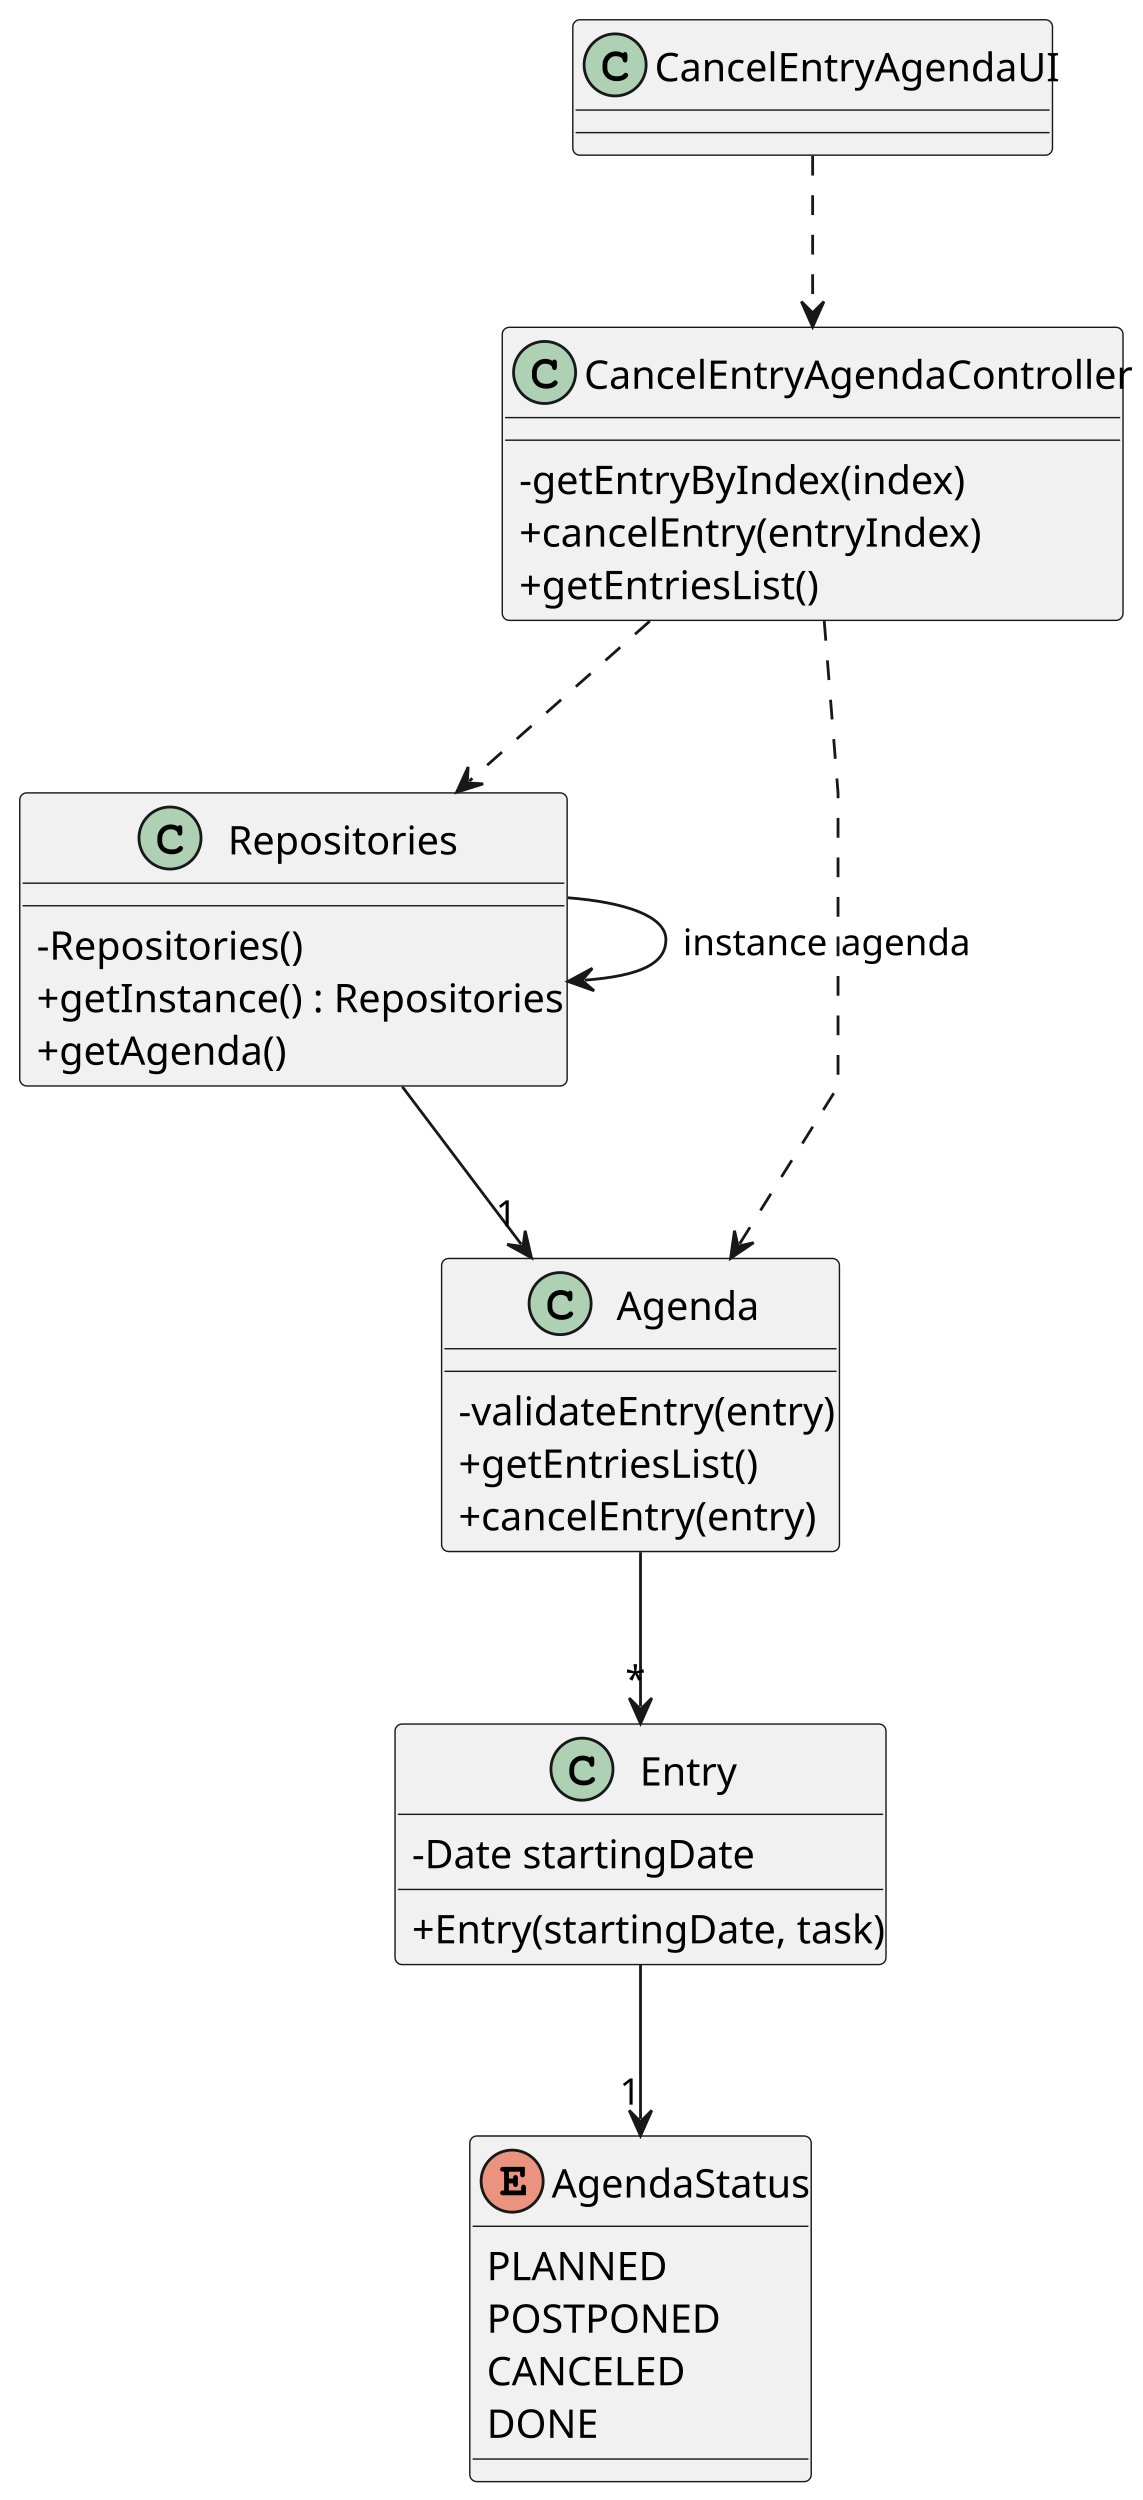
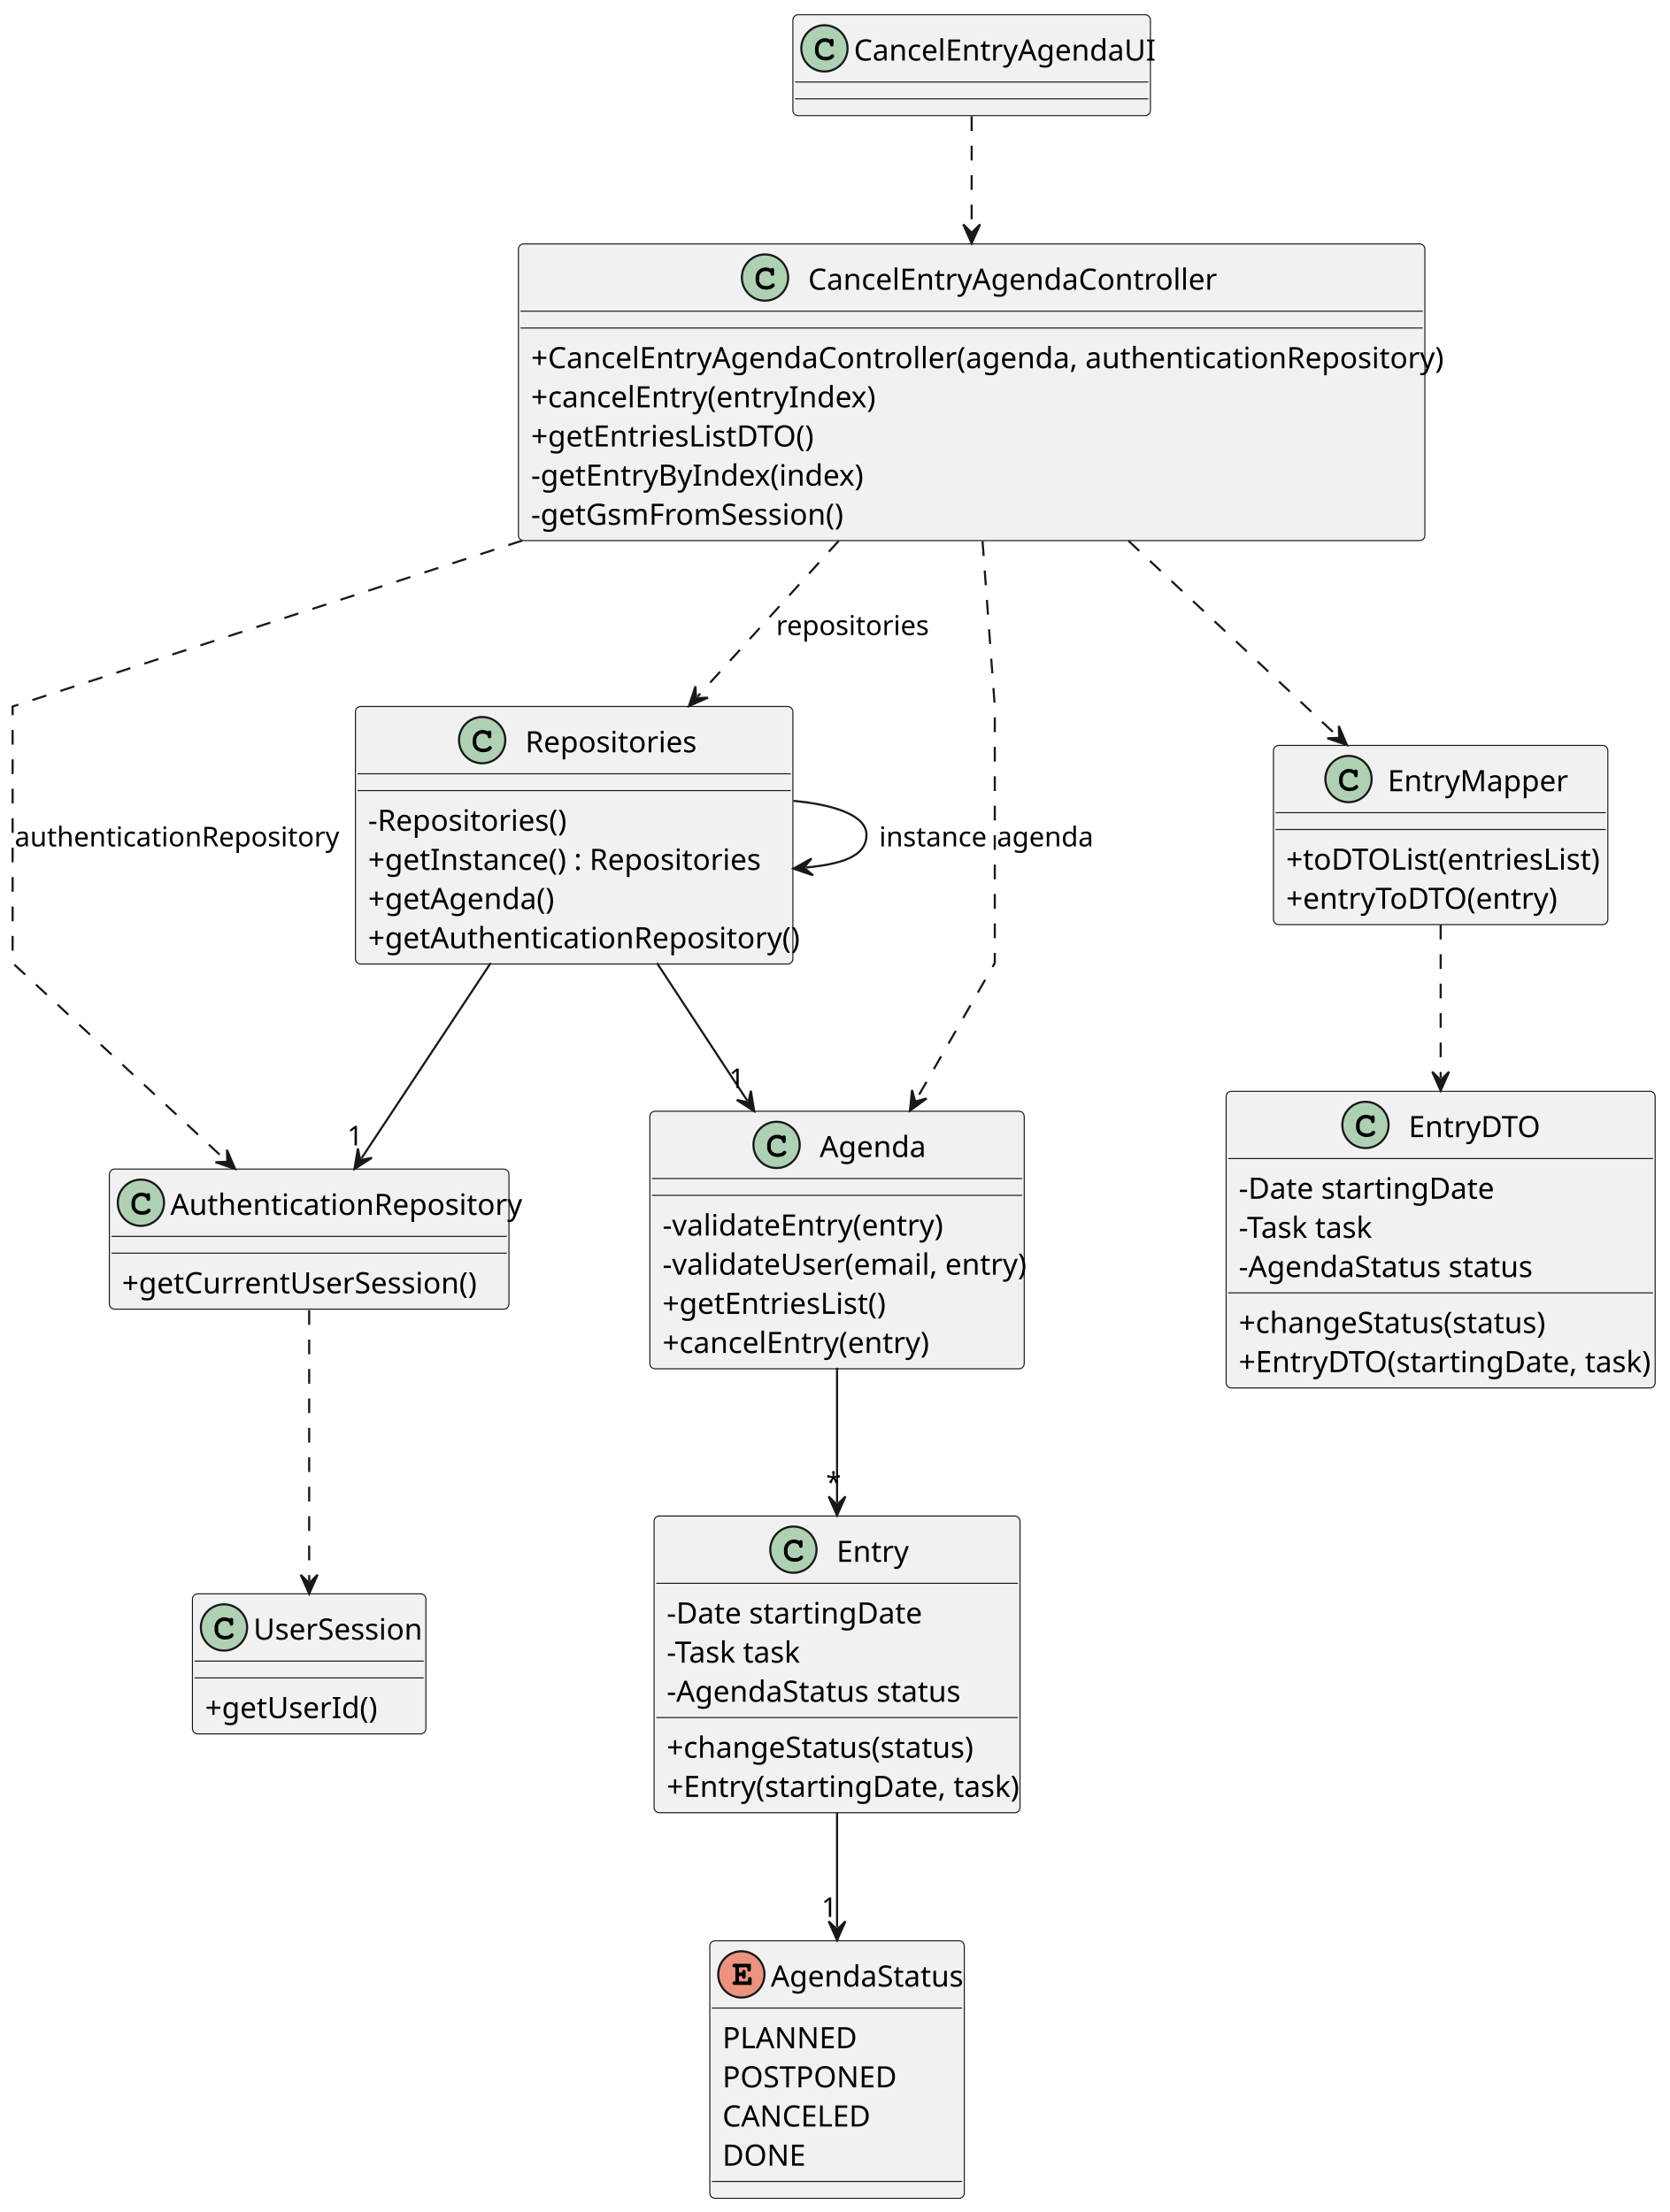
- <svg xmlns="http://www.w3.org/2000/svg" contentStyleType="text/css" height="886px" preserveAspectRatio="none" style="width:405px;height:886px;background:#FFFFFF;" version="1.1" viewBox="0 0 405 886" width="405px" zoomAndPan="magnify">
+ <svg xmlns="http://www.w3.org/2000/svg" contentStyleType="text/css" height="1052px" preserveAspectRatio="none" style="width:794px;height:1052px;background:#FFFFFF;" version="1.1" viewBox="0 0 794 1052" width="794px" zoomAndPan="magnify">
  <defs />
  <g>
    <g id="elem_CancelEntryAgendaUI">
-       <rect codeLine="8" fill="#F1F1F1" height="48" id="CancelEntryAgendaUI" rx="2.5" ry="2.5" style="stroke:#181818;stroke-width:0.5;" width="170" x="203" y="7" />
-       <ellipse cx="218" cy="23" fill="#ADD1B2" rx="11" ry="11" style="stroke:#181818;stroke-width:1.0;" />
-       <path d="M220.766,18.875 Q220.922,18.656 221.109,18.547 Q221.297,18.438 221.516,18.438 Q221.891,18.438 222.125,18.703 Q222.359,18.953 222.359,19.562 L222.359,21.016 Q222.359,21.625 222.125,21.891 Q221.891,22.156 221.516,22.156 Q221.172,22.156 220.969,21.953 Q220.766,21.766 220.656,21.25 Q220.609,20.891 220.422,20.703 Q220.094,20.328 219.484,20.109 Q218.875,19.891 218.25,19.891 Q217.484,19.891 216.844,20.219 Q216.219,20.547 215.719,21.297 Q215.234,22.047 215.234,23.078 L215.234,24.172 Q215.234,25.406 216.125,26.234 Q217.016,27.047 218.609,27.047 Q219.547,27.047 220.203,26.797 Q220.594,26.641 221.016,26.203 Q221.281,25.938 221.422,25.859 Q221.578,25.781 221.781,25.781 Q222.109,25.781 222.359,26.047 Q222.625,26.297 222.625,26.641 Q222.625,26.984 222.281,27.391 Q221.781,27.969 220.984,28.297 Q219.906,28.75 218.609,28.75 Q217.094,28.75 215.891,28.125 Q214.906,27.625 214.219,26.562 Q213.531,25.484 213.531,24.203 L213.531,23.047 Q213.531,21.719 214.141,20.578 Q214.766,19.422 215.859,18.812 Q216.953,18.188 218.188,18.188 Q218.922,18.188 219.562,18.359 Q220.219,18.516 220.766,18.875 Z " fill="#000000" />
-       <text fill="#000000" font-family="sans-serif" font-size="14" lengthAdjust="spacing" textLength="138" x="232" y="28.797">CancelEntryAgendaUI</text>
-       <line style="stroke:#181818;stroke-width:0.5;" x1="204" x2="372" y1="39" y2="39" />
-       <line style="stroke:#181818;stroke-width:0.5;" x1="204" x2="372" y1="47" y2="47" />
+       <rect codeLine="8" fill="#F1F1F1" height="48" id="CancelEntryAgendaUI" rx="2.5" ry="2.5" style="stroke:#181818;stroke-width:0.5;" width="170" x="377" y="7" />
+       <ellipse cx="392" cy="23" fill="#ADD1B2" rx="11" ry="11" style="stroke:#181818;stroke-width:1.0;" />
+       <path d="M394.766,18.875 Q394.922,18.656 395.109,18.547 Q395.297,18.438 395.516,18.438 Q395.891,18.438 396.125,18.703 Q396.359,18.953 396.359,19.562 L396.359,21.016 Q396.359,21.625 396.125,21.891 Q395.891,22.156 395.516,22.156 Q395.172,22.156 394.969,21.953 Q394.766,21.766 394.656,21.25 Q394.609,20.891 394.422,20.703 Q394.094,20.328 393.484,20.109 Q392.875,19.891 392.25,19.891 Q391.484,19.891 390.844,20.219 Q390.219,20.547 389.719,21.297 Q389.234,22.047 389.234,23.078 L389.234,24.172 Q389.234,25.406 390.125,26.234 Q391.016,27.047 392.609,27.047 Q393.547,27.047 394.203,26.797 Q394.594,26.641 395.016,26.203 Q395.281,25.938 395.422,25.859 Q395.578,25.781 395.781,25.781 Q396.109,25.781 396.359,26.047 Q396.625,26.297 396.625,26.641 Q396.625,26.984 396.281,27.391 Q395.781,27.969 394.984,28.297 Q393.906,28.75 392.609,28.75 Q391.094,28.75 389.891,28.125 Q388.906,27.625 388.219,26.562 Q387.531,25.484 387.531,24.203 L387.531,23.047 Q387.531,21.719 388.141,20.578 Q388.766,19.422 389.859,18.812 Q390.953,18.188 392.188,18.188 Q392.922,18.188 393.562,18.359 Q394.219,18.516 394.766,18.875 Z " fill="#000000" />
+       <text fill="#000000" font-family="sans-serif" font-size="14" lengthAdjust="spacing" textLength="138" x="406" y="28.797">CancelEntryAgendaUI</text>
+       <line style="stroke:#181818;stroke-width:0.5;" x1="378" x2="546" y1="39" y2="39" />
+       <line style="stroke:#181818;stroke-width:0.5;" x1="378" x2="546" y1="47" y2="47" />
    </g>
    <g id="elem_CancelEntryAgendaController">
-       <rect codeLine="10" fill="#F1F1F1" height="103.863" id="CancelEntryAgendaController" rx="2.5" ry="2.5" style="stroke:#181818;stroke-width:0.5;" width="220" x="178" y="116" />
-       <ellipse cx="193" cy="132" fill="#ADD1B2" rx="11" ry="11" style="stroke:#181818;stroke-width:1.0;" />
-       <path d="M195.766,127.875 Q195.922,127.656 196.109,127.547 Q196.297,127.438 196.516,127.438 Q196.891,127.438 197.125,127.703 Q197.359,127.953 197.359,128.562 L197.359,130.016 Q197.359,130.625 197.125,130.891 Q196.891,131.156 196.516,131.156 Q196.172,131.156 195.969,130.953 Q195.766,130.766 195.656,130.25 Q195.609,129.891 195.422,129.703 Q195.094,129.328 194.484,129.109 Q193.875,128.891 193.25,128.891 Q192.484,128.891 191.844,129.219 Q191.219,129.547 190.719,130.297 Q190.234,131.047 190.234,132.078 L190.234,133.172 Q190.234,134.406 191.125,135.234 Q192.016,136.047 193.609,136.047 Q194.547,136.047 195.203,135.797 Q195.594,135.641 196.016,135.203 Q196.281,134.938 196.422,134.859 Q196.578,134.781 196.781,134.781 Q197.109,134.781 197.359,135.047 Q197.625,135.297 197.625,135.641 Q197.625,135.984 197.281,136.391 Q196.781,136.969 195.984,137.297 Q194.906,137.75 193.609,137.75 Q192.094,137.75 190.891,137.125 Q189.906,136.625 189.219,135.562 Q188.531,134.484 188.531,133.203 L188.531,132.047 Q188.531,130.719 189.141,129.578 Q189.766,128.422 190.859,127.812 Q191.953,127.188 193.188,127.188 Q193.922,127.188 194.562,127.359 Q195.219,127.516 195.766,127.875 Z " fill="#000000" />
-       <text fill="#000000" font-family="sans-serif" font-size="14" lengthAdjust="spacing" textLength="188" x="207" y="137.797">CancelEntryAgendaController</text>
-       <line style="stroke:#181818;stroke-width:0.5;" x1="179" x2="397" y1="148" y2="148" />
-       <line style="stroke:#181818;stroke-width:0.5;" x1="179" x2="397" y1="156" y2="156" />
-       <text fill="#000000" font-family="sans-serif" font-size="14" lengthAdjust="spacing" textLength="150" x="184" y="175.107">-getEntryByIndex(index)</text>
-       <text fill="#000000" font-family="sans-serif" font-size="14" lengthAdjust="spacing" textLength="157" x="184" y="193.728">+cancelEntry(entryIndex)</text>
-       <text fill="#000000" font-family="sans-serif" font-size="14" lengthAdjust="spacing" textLength="104" x="184" y="212.35">+getEntriesList()</text>
+       <rect codeLine="10" fill="#F1F1F1" height="141.106" id="CancelEntryAgendaController" rx="2.5" ry="2.5" style="stroke:#181818;stroke-width:0.5;" width="431" x="246.5" y="116" />
+       <ellipse cx="363.75" cy="132" fill="#ADD1B2" rx="11" ry="11" style="stroke:#181818;stroke-width:1.0;" />
+       <path d="M366.516,127.875 Q366.672,127.656 366.859,127.547 Q367.047,127.438 367.266,127.438 Q367.641,127.438 367.875,127.703 Q368.109,127.953 368.109,128.562 L368.109,130.016 Q368.109,130.625 367.875,130.891 Q367.641,131.156 367.266,131.156 Q366.922,131.156 366.719,130.953 Q366.516,130.766 366.406,130.25 Q366.359,129.891 366.172,129.703 Q365.844,129.328 365.234,129.109 Q364.625,128.891 364,128.891 Q363.234,128.891 362.594,129.219 Q361.969,129.547 361.469,130.297 Q360.984,131.047 360.984,132.078 L360.984,133.172 Q360.984,134.406 361.875,135.234 Q362.766,136.047 364.359,136.047 Q365.297,136.047 365.953,135.797 Q366.344,135.641 366.766,135.203 Q367.031,134.938 367.172,134.859 Q367.328,134.781 367.531,134.781 Q367.859,134.781 368.109,135.047 Q368.375,135.297 368.375,135.641 Q368.375,135.984 368.031,136.391 Q367.531,136.969 366.734,137.297 Q365.656,137.75 364.359,137.75 Q362.844,137.75 361.641,137.125 Q360.656,136.625 359.969,135.562 Q359.281,134.484 359.281,133.203 L359.281,132.047 Q359.281,130.719 359.891,129.578 Q360.516,128.422 361.609,127.812 Q362.703,127.188 363.938,127.188 Q364.672,127.188 365.312,127.359 Q365.969,127.516 366.516,127.875 Z " fill="#000000" />
+       <text fill="#000000" font-family="sans-serif" font-size="14" lengthAdjust="spacing" textLength="188" x="384.25" y="137.797">CancelEntryAgendaController</text>
+       <line style="stroke:#181818;stroke-width:0.5;" x1="247.5" x2="676.5" y1="148" y2="148" />
+       <line style="stroke:#181818;stroke-width:0.5;" x1="247.5" x2="676.5" y1="156" y2="156" />
+       <text fill="#000000" font-family="sans-serif" font-size="14" lengthAdjust="spacing" textLength="419" x="252.5" y="175.107">+CancelEntryAgendaController(agenda, authenticationRepository)</text>
+       <text fill="#000000" font-family="sans-serif" font-size="14" lengthAdjust="spacing" textLength="157" x="252.5" y="193.728">+cancelEntry(entryIndex)</text>
+       <text fill="#000000" font-family="sans-serif" font-size="14" lengthAdjust="spacing" textLength="134" x="252.5" y="212.35">+getEntriesListDTO()</text>
+       <text fill="#000000" font-family="sans-serif" font-size="14" lengthAdjust="spacing" textLength="150" x="252.5" y="230.971">-getEntryByIndex(index)</text>
+       <text fill="#000000" font-family="sans-serif" font-size="14" lengthAdjust="spacing" textLength="147" x="252.5" y="249.592">-getGsmFromSession()</text>
    </g>
    <g id="elem_Repositories">
-       <rect codeLine="17" fill="#F1F1F1" height="103.863" id="Repositories" rx="2.5" ry="2.5" style="stroke:#181818;stroke-width:0.5;" width="194" x="7" y="281" />
-       <ellipse cx="60.25" cy="297" fill="#ADD1B2" rx="11" ry="11" style="stroke:#181818;stroke-width:1.0;" />
-       <path d="M63.016,292.875 Q63.172,292.656 63.359,292.547 Q63.547,292.438 63.766,292.438 Q64.141,292.438 64.375,292.703 Q64.609,292.953 64.609,293.562 L64.609,295.016 Q64.609,295.625 64.375,295.891 Q64.141,296.156 63.766,296.156 Q63.422,296.156 63.219,295.953 Q63.016,295.766 62.906,295.25 Q62.859,294.891 62.672,294.703 Q62.344,294.328 61.734,294.109 Q61.125,293.891 60.5,293.891 Q59.734,293.891 59.094,294.219 Q58.469,294.547 57.969,295.297 Q57.484,296.047 57.484,297.078 L57.484,298.172 Q57.484,299.406 58.375,300.234 Q59.266,301.047 60.859,301.047 Q61.797,301.047 62.453,300.797 Q62.844,300.641 63.266,300.203 Q63.531,299.938 63.672,299.859 Q63.828,299.781 64.031,299.781 Q64.359,299.781 64.609,300.047 Q64.875,300.297 64.875,300.641 Q64.875,300.984 64.531,301.391 Q64.031,301.969 63.234,302.297 Q62.156,302.75 60.859,302.75 Q59.344,302.75 58.141,302.125 Q57.156,301.625 56.469,300.562 Q55.781,299.484 55.781,298.203 L55.781,297.047 Q55.781,295.719 56.391,294.578 Q57.016,293.422 58.109,292.812 Q59.203,292.188 60.438,292.188 Q61.172,292.188 61.812,292.359 Q62.469,292.516 63.016,292.875 Z " fill="#000000" />
-       <text fill="#000000" font-family="sans-serif" font-size="14" lengthAdjust="spacing" textLength="79" x="80.75" y="302.797">Repositories</text>
-       <line style="stroke:#181818;stroke-width:0.5;" x1="8" x2="200" y1="313" y2="313" />
-       <line style="stroke:#181818;stroke-width:0.5;" x1="8" x2="200" y1="321" y2="321" />
-       <text fill="#000000" font-family="sans-serif" font-size="14" lengthAdjust="spacing" textLength="94" x="13" y="340.107">-Repositories()</text>
-       <text fill="#000000" font-family="sans-serif" font-size="14" lengthAdjust="spacing" textLength="182" x="13" y="358.728">+getInstance() : Repositories</text>
-       <text fill="#000000" font-family="sans-serif" font-size="14" lengthAdjust="spacing" textLength="87" x="13" y="377.35">+getAgenda()</text>
+       <rect codeLine="19" fill="#F1F1F1" height="122.484" id="Repositories" rx="2.5" ry="2.5" style="stroke:#181818;stroke-width:0.5;" width="208" x="169" y="336" />
+       <ellipse cx="229.25" cy="352" fill="#ADD1B2" rx="11" ry="11" style="stroke:#181818;stroke-width:1.0;" />
+       <path d="M232.016,347.875 Q232.172,347.656 232.359,347.547 Q232.547,347.438 232.766,347.438 Q233.141,347.438 233.375,347.703 Q233.609,347.953 233.609,348.562 L233.609,350.016 Q233.609,350.625 233.375,350.891 Q233.141,351.156 232.766,351.156 Q232.422,351.156 232.219,350.953 Q232.016,350.766 231.906,350.25 Q231.859,349.891 231.672,349.703 Q231.344,349.328 230.734,349.109 Q230.125,348.891 229.5,348.891 Q228.734,348.891 228.094,349.219 Q227.469,349.547 226.969,350.297 Q226.484,351.047 226.484,352.078 L226.484,353.172 Q226.484,354.406 227.375,355.234 Q228.266,356.047 229.859,356.047 Q230.797,356.047 231.453,355.797 Q231.844,355.641 232.266,355.203 Q232.531,354.938 232.672,354.859 Q232.828,354.781 233.031,354.781 Q233.359,354.781 233.609,355.047 Q233.875,355.297 233.875,355.641 Q233.875,355.984 233.531,356.391 Q233.031,356.969 232.234,357.297 Q231.156,357.75 229.859,357.75 Q228.344,357.75 227.141,357.125 Q226.156,356.625 225.469,355.562 Q224.781,354.484 224.781,353.203 L224.781,352.047 Q224.781,350.719 225.391,349.578 Q226.016,348.422 227.109,347.812 Q228.203,347.188 229.438,347.188 Q230.172,347.188 230.812,347.359 Q231.469,347.516 232.016,347.875 Z " fill="#000000" />
+       <text fill="#000000" font-family="sans-serif" font-size="14" lengthAdjust="spacing" textLength="79" x="249.75" y="357.797">Repositories</text>
+       <line style="stroke:#181818;stroke-width:0.5;" x1="170" x2="376" y1="368" y2="368" />
+       <line style="stroke:#181818;stroke-width:0.5;" x1="170" x2="376" y1="376" y2="376" />
+       <text fill="#000000" font-family="sans-serif" font-size="14" lengthAdjust="spacing" textLength="94" x="175" y="395.107">-Repositories()</text>
+       <text fill="#000000" font-family="sans-serif" font-size="14" lengthAdjust="spacing" textLength="182" x="175" y="413.728">+getInstance() : Repositories</text>
+       <text fill="#000000" font-family="sans-serif" font-size="14" lengthAdjust="spacing" textLength="87" x="175" y="432.35">+getAgenda()</text>
+       <text fill="#000000" font-family="sans-serif" font-size="14" lengthAdjust="spacing" textLength="196" x="175" y="450.971">+getAuthenticationRepository()</text>
+     </g>
+     <g id="elem_AuthenticationRepository">
+       <rect codeLine="26" fill="#F1F1F1" height="66.621" id="AuthenticationRepository" rx="2.5" ry="2.5" style="stroke:#181818;stroke-width:0.5;" width="190" x="52" y="556" />
+       <ellipse cx="67" cy="572" fill="#ADD1B2" rx="11" ry="11" style="stroke:#181818;stroke-width:1.0;" />
+       <path d="M69.766,567.875 Q69.922,567.656 70.109,567.547 Q70.297,567.438 70.516,567.438 Q70.891,567.438 71.125,567.703 Q71.359,567.953 71.359,568.562 L71.359,570.016 Q71.359,570.625 71.125,570.891 Q70.891,571.156 70.516,571.156 Q70.172,571.156 69.969,570.953 Q69.766,570.766 69.656,570.25 Q69.609,569.891 69.422,569.703 Q69.094,569.328 68.484,569.109 Q67.875,568.891 67.25,568.891 Q66.484,568.891 65.844,569.219 Q65.219,569.547 64.719,570.297 Q64.234,571.047 64.234,572.078 L64.234,573.172 Q64.234,574.406 65.125,575.234 Q66.016,576.047 67.609,576.047 Q68.547,576.047 69.203,575.797 Q69.594,575.641 70.016,575.203 Q70.281,574.938 70.422,574.859 Q70.578,574.781 70.781,574.781 Q71.109,574.781 71.359,575.047 Q71.625,575.297 71.625,575.641 Q71.625,575.984 71.281,576.391 Q70.781,576.969 69.984,577.297 Q68.906,577.75 67.609,577.75 Q66.094,577.75 64.891,577.125 Q63.906,576.625 63.219,575.562 Q62.531,574.484 62.531,573.203 L62.531,572.047 Q62.531,570.719 63.141,569.578 Q63.766,568.422 64.859,567.812 Q65.953,567.188 67.188,567.188 Q67.922,567.188 68.562,567.359 Q69.219,567.516 69.766,567.875 Z " fill="#000000" />
+       <text fill="#000000" font-family="sans-serif" font-size="14" lengthAdjust="spacing" textLength="158" x="81" y="577.797">AuthenticationRepository</text>
+       <line style="stroke:#181818;stroke-width:0.5;" x1="53" x2="241" y1="588" y2="588" />
+       <line style="stroke:#181818;stroke-width:0.5;" x1="53" x2="241" y1="596" y2="596" />
+       <text fill="#000000" font-family="sans-serif" font-size="14" lengthAdjust="spacing" textLength="165" x="58" y="615.107">+getCurrentUserSession()</text>
+     </g>
+     <g id="elem_UserSession">
+       <rect codeLine="30" fill="#F1F1F1" height="66.621" id="UserSession" rx="2.5" ry="2.5" style="stroke:#181818;stroke-width:0.5;" width="111" x="91.5" y="758" />
+       <ellipse cx="106.5" cy="774" fill="#ADD1B2" rx="11" ry="11" style="stroke:#181818;stroke-width:1.0;" />
+       <path d="M109.266,769.875 Q109.422,769.656 109.609,769.547 Q109.797,769.438 110.016,769.438 Q110.391,769.438 110.625,769.703 Q110.859,769.953 110.859,770.562 L110.859,772.016 Q110.859,772.625 110.625,772.891 Q110.391,773.156 110.016,773.156 Q109.672,773.156 109.469,772.953 Q109.266,772.766 109.156,772.25 Q109.109,771.891 108.922,771.703 Q108.594,771.328 107.984,771.109 Q107.375,770.891 106.75,770.891 Q105.984,770.891 105.344,771.219 Q104.719,771.547 104.219,772.297 Q103.734,773.047 103.734,774.078 L103.734,775.172 Q103.734,776.406 104.625,777.234 Q105.516,778.047 107.109,778.047 Q108.047,778.047 108.703,777.797 Q109.094,777.641 109.516,777.203 Q109.781,776.938 109.922,776.859 Q110.078,776.781 110.281,776.781 Q110.609,776.781 110.859,777.047 Q111.125,777.297 111.125,777.641 Q111.125,777.984 110.781,778.391 Q110.281,778.969 109.484,779.297 Q108.406,779.75 107.109,779.75 Q105.594,779.75 104.391,779.125 Q103.406,778.625 102.719,777.562 Q102.031,776.484 102.031,775.203 L102.031,774.047 Q102.031,772.719 102.641,771.578 Q103.266,770.422 104.359,769.812 Q105.453,769.188 106.688,769.188 Q107.422,769.188 108.062,769.359 Q108.719,769.516 109.266,769.875 Z " fill="#000000" />
+       <text fill="#000000" font-family="sans-serif" font-size="14" lengthAdjust="spacing" textLength="79" x="120.5" y="779.797">UserSession</text>
+       <line style="stroke:#181818;stroke-width:0.5;" x1="92.5" x2="201.5" y1="790" y2="790" />
+       <line style="stroke:#181818;stroke-width:0.5;" x1="92.5" x2="201.5" y1="798" y2="798" />
+       <text fill="#000000" font-family="sans-serif" font-size="14" lengthAdjust="spacing" textLength="78" x="97.5" y="817.107">+getUserId()</text>
+     </g>
+     <g id="elem_EntryMapper">
+       <rect codeLine="34" fill="#F1F1F1" height="85.242" id="EntryMapper" rx="2.5" ry="2.5" style="stroke:#181818;stroke-width:0.5;" width="159" x="605.5" y="354.5" />
+       <ellipse cx="641.2" cy="370.5" fill="#ADD1B2" rx="11" ry="11" style="stroke:#181818;stroke-width:1.0;" />
+       <path d="M643.966,366.375 Q644.122,366.156 644.309,366.047 Q644.497,365.938 644.716,365.938 Q645.091,365.938 645.325,366.203 Q645.559,366.453 645.559,367.062 L645.559,368.516 Q645.559,369.125 645.325,369.391 Q645.091,369.656 644.716,369.656 Q644.372,369.656 644.169,369.453 Q643.966,369.266 643.856,368.75 Q643.809,368.391 643.622,368.203 Q643.294,367.828 642.684,367.609 Q642.075,367.391 641.45,367.391 Q640.684,367.391 640.044,367.719 Q639.419,368.047 638.919,368.797 Q638.434,369.547 638.434,370.578 L638.434,371.672 Q638.434,372.906 639.325,373.734 Q640.216,374.547 641.809,374.547 Q642.747,374.547 643.403,374.297 Q643.794,374.141 644.216,373.703 Q644.481,373.438 644.622,373.359 Q644.778,373.281 644.981,373.281 Q645.309,373.281 645.559,373.547 Q645.825,373.797 645.825,374.141 Q645.825,374.484 645.481,374.891 Q644.981,375.469 644.184,375.797 Q643.106,376.25 641.809,376.25 Q640.294,376.25 639.091,375.625 Q638.106,375.125 637.419,374.062 Q636.731,372.984 636.731,371.703 L636.731,370.547 Q636.731,369.219 637.341,368.078 Q637.966,366.922 639.059,366.312 Q640.153,365.688 641.388,365.688 Q642.122,365.688 642.763,365.859 Q643.419,366.016 643.966,366.375 Z " fill="#000000" />
+       <text fill="#000000" font-family="sans-serif" font-size="14" lengthAdjust="spacing" textLength="81" x="659.8" y="376.297">EntryMapper</text>
+       <line style="stroke:#181818;stroke-width:0.5;" x1="606.5" x2="763.5" y1="386.5" y2="386.5" />
+       <line style="stroke:#181818;stroke-width:0.5;" x1="606.5" x2="763.5" y1="394.5" y2="394.5" />
+       <text fill="#000000" font-family="sans-serif" font-size="14" lengthAdjust="spacing" textLength="147" x="611.5" y="413.607">+toDTOList(entriesList)</text>
+       <text fill="#000000" font-family="sans-serif" font-size="14" lengthAdjust="spacing" textLength="129" x="611.5" y="432.228">+entryToDTO(entry)</text>
+     </g>
+     <g id="elem_EntryDTO">
+       <rect codeLine="39" fill="#F1F1F1" height="141.106" id="EntryDTO" rx="2.5" ry="2.5" style="stroke:#181818;stroke-width:0.5;" width="204" x="583" y="519" />
+       <ellipse cx="649.25" cy="535" fill="#ADD1B2" rx="11" ry="11" style="stroke:#181818;stroke-width:1.0;" />
+       <path d="M652.016,530.875 Q652.172,530.656 652.359,530.547 Q652.547,530.438 652.766,530.438 Q653.141,530.438 653.375,530.703 Q653.609,530.953 653.609,531.562 L653.609,533.016 Q653.609,533.625 653.375,533.891 Q653.141,534.156 652.766,534.156 Q652.422,534.156 652.219,533.953 Q652.016,533.766 651.906,533.25 Q651.859,532.891 651.672,532.703 Q651.344,532.328 650.734,532.109 Q650.125,531.891 649.5,531.891 Q648.734,531.891 648.094,532.219 Q647.469,532.547 646.969,533.297 Q646.484,534.047 646.484,535.078 L646.484,536.172 Q646.484,537.406 647.375,538.234 Q648.266,539.047 649.859,539.047 Q650.797,539.047 651.453,538.797 Q651.844,538.641 652.266,538.203 Q652.531,537.938 652.672,537.859 Q652.828,537.781 653.031,537.781 Q653.359,537.781 653.609,538.047 Q653.875,538.297 653.875,538.641 Q653.875,538.984 653.531,539.391 Q653.031,539.969 652.234,540.297 Q651.156,540.75 649.859,540.75 Q648.344,540.75 647.141,540.125 Q646.156,539.625 645.469,538.562 Q644.781,537.484 644.781,536.203 L644.781,535.047 Q644.781,533.719 645.391,532.578 Q646.016,531.422 647.109,530.812 Q648.203,530.188 649.438,530.188 Q650.172,530.188 650.812,530.359 Q651.469,530.516 652.016,530.875 Z " fill="#000000" />
+       <text fill="#000000" font-family="sans-serif" font-size="14" lengthAdjust="spacing" textLength="63" x="669.75" y="540.797">EntryDTO</text>
+       <line style="stroke:#181818;stroke-width:0.5;" x1="584" x2="786" y1="551" y2="551" />
+       <text fill="#000000" font-family="sans-serif" font-size="14" lengthAdjust="spacing" textLength="116" x="589" y="570.107">-Date startingDate</text>
+       <text fill="#000000" font-family="sans-serif" font-size="14" lengthAdjust="spacing" textLength="66" x="589" y="588.729">-Task task</text>
+       <text fill="#000000" font-family="sans-serif" font-size="14" lengthAdjust="spacing" textLength="136" x="589" y="607.35">-AgendaStatus status</text>
+       <line style="stroke:#181818;stroke-width:0.5;" x1="584" x2="786" y1="614.863" y2="614.863" />
+       <text fill="#000000" font-family="sans-serif" font-size="14" lengthAdjust="spacing" textLength="143" x="589" y="633.971">+changeStatus(status)</text>
+       <text fill="#000000" font-family="sans-serif" font-size="14" lengthAdjust="spacing" textLength="192" x="589" y="652.592">+EntryDTO(startingDate, task)</text>
    </g>
    <g id="elem_Agenda">
-       <rect codeLine="23" fill="#F1F1F1" height="103.863" id="Agenda" rx="2.5" ry="2.5" style="stroke:#181818;stroke-width:0.5;" width="141" x="156.5" y="446" />
-       <ellipse cx="198.5" cy="462" fill="#ADD1B2" rx="11" ry="11" style="stroke:#181818;stroke-width:1.0;" />
-       <path d="M201.266,457.875 Q201.422,457.656 201.609,457.547 Q201.797,457.438 202.016,457.438 Q202.391,457.438 202.625,457.703 Q202.859,457.953 202.859,458.562 L202.859,460.016 Q202.859,460.625 202.625,460.891 Q202.391,461.156 202.016,461.156 Q201.672,461.156 201.469,460.953 Q201.266,460.766 201.156,460.25 Q201.109,459.891 200.922,459.703 Q200.594,459.328 199.984,459.109 Q199.375,458.891 198.75,458.891 Q197.984,458.891 197.344,459.219 Q196.719,459.547 196.219,460.297 Q195.734,461.047 195.734,462.078 L195.734,463.172 Q195.734,464.406 196.625,465.234 Q197.516,466.047 199.109,466.047 Q200.047,466.047 200.703,465.797 Q201.094,465.641 201.516,465.203 Q201.781,464.938 201.922,464.859 Q202.078,464.781 202.281,464.781 Q202.609,464.781 202.859,465.047 Q203.125,465.297 203.125,465.641 Q203.125,465.984 202.781,466.391 Q202.281,466.969 201.484,467.297 Q200.406,467.75 199.109,467.75 Q197.594,467.75 196.391,467.125 Q195.406,466.625 194.719,465.562 Q194.031,464.484 194.031,463.203 L194.031,462.047 Q194.031,460.719 194.641,459.578 Q195.266,458.422 196.359,457.812 Q197.453,457.188 198.688,457.188 Q199.422,457.188 200.062,457.359 Q200.719,457.516 201.266,457.875 Z " fill="#000000" />
-       <text fill="#000000" font-family="sans-serif" font-size="14" lengthAdjust="spacing" textLength="49" x="218.5" y="467.797">Agenda</text>
-       <line style="stroke:#181818;stroke-width:0.5;" x1="157.5" x2="296.5" y1="478" y2="478" />
-       <line style="stroke:#181818;stroke-width:0.5;" x1="157.5" x2="296.5" y1="486" y2="486" />
-       <text fill="#000000" font-family="sans-serif" font-size="14" lengthAdjust="spacing" textLength="129" x="162.5" y="505.107">-validateEntry(entry)</text>
-       <text fill="#000000" font-family="sans-serif" font-size="14" lengthAdjust="spacing" textLength="104" x="162.5" y="523.729">+getEntriesList()</text>
-       <text fill="#000000" font-family="sans-serif" font-size="14" lengthAdjust="spacing" textLength="124" x="162.5" y="542.35">+cancelEntry(entry)</text>
+       <rect codeLine="47" fill="#F1F1F1" height="122.484" id="Agenda" rx="2.5" ry="2.5" style="stroke:#181818;stroke-width:0.5;" width="178" x="309" y="528.5" />
+       <ellipse cx="369.25" cy="544.5" fill="#ADD1B2" rx="11" ry="11" style="stroke:#181818;stroke-width:1.0;" />
+       <path d="M372.016,540.375 Q372.172,540.156 372.359,540.047 Q372.547,539.938 372.766,539.938 Q373.141,539.938 373.375,540.203 Q373.609,540.453 373.609,541.062 L373.609,542.516 Q373.609,543.125 373.375,543.391 Q373.141,543.656 372.766,543.656 Q372.422,543.656 372.219,543.453 Q372.016,543.266 371.906,542.75 Q371.859,542.391 371.672,542.203 Q371.344,541.828 370.734,541.609 Q370.125,541.391 369.5,541.391 Q368.734,541.391 368.094,541.719 Q367.469,542.047 366.969,542.797 Q366.484,543.547 366.484,544.578 L366.484,545.672 Q366.484,546.906 367.375,547.734 Q368.266,548.547 369.859,548.547 Q370.797,548.547 371.453,548.297 Q371.844,548.141 372.266,547.703 Q372.531,547.438 372.672,547.359 Q372.828,547.281 373.031,547.281 Q373.359,547.281 373.609,547.547 Q373.875,547.797 373.875,548.141 Q373.875,548.484 373.531,548.891 Q373.031,549.469 372.234,549.797 Q371.156,550.25 369.859,550.25 Q368.344,550.25 367.141,549.625 Q366.156,549.125 365.469,548.062 Q364.781,546.984 364.781,545.703 L364.781,544.547 Q364.781,543.219 365.391,542.078 Q366.016,540.922 367.109,540.312 Q368.203,539.688 369.438,539.688 Q370.172,539.688 370.812,539.859 Q371.469,540.016 372.016,540.375 Z " fill="#000000" />
+       <text fill="#000000" font-family="sans-serif" font-size="14" lengthAdjust="spacing" textLength="49" x="389.75" y="550.297">Agenda</text>
+       <line style="stroke:#181818;stroke-width:0.5;" x1="310" x2="486" y1="560.5" y2="560.5" />
+       <line style="stroke:#181818;stroke-width:0.5;" x1="310" x2="486" y1="568.5" y2="568.5" />
+       <text fill="#000000" font-family="sans-serif" font-size="14" lengthAdjust="spacing" textLength="129" x="315" y="587.607">-validateEntry(entry)</text>
+       <text fill="#000000" font-family="sans-serif" font-size="14" lengthAdjust="spacing" textLength="166" x="315" y="606.229">-validateUser(email, entry)</text>
+       <text fill="#000000" font-family="sans-serif" font-size="14" lengthAdjust="spacing" textLength="104" x="315" y="624.85">+getEntriesList()</text>
+       <text fill="#000000" font-family="sans-serif" font-size="14" lengthAdjust="spacing" textLength="124" x="315" y="643.471">+cancelEntry(entry)</text>
    </g>
    <g id="elem_Entry">
-       <rect codeLine="29" fill="#F1F1F1" height="85.242" id="Entry" rx="2.5" ry="2.5" style="stroke:#181818;stroke-width:0.5;" width="174" x="140" y="611" />
-       <ellipse cx="206.25" cy="627" fill="#ADD1B2" rx="11" ry="11" style="stroke:#181818;stroke-width:1.0;" />
-       <path d="M209.016,622.875 Q209.172,622.656 209.359,622.547 Q209.547,622.438 209.766,622.438 Q210.141,622.438 210.375,622.703 Q210.609,622.953 210.609,623.562 L210.609,625.016 Q210.609,625.625 210.375,625.891 Q210.141,626.156 209.766,626.156 Q209.422,626.156 209.219,625.953 Q209.016,625.766 208.906,625.25 Q208.859,624.891 208.672,624.703 Q208.344,624.328 207.734,624.109 Q207.125,623.891 206.5,623.891 Q205.734,623.891 205.094,624.219 Q204.469,624.547 203.969,625.297 Q203.484,626.047 203.484,627.078 L203.484,628.172 Q203.484,629.406 204.375,630.234 Q205.266,631.047 206.859,631.047 Q207.797,631.047 208.453,630.797 Q208.844,630.641 209.266,630.203 Q209.531,629.938 209.672,629.859 Q209.828,629.781 210.031,629.781 Q210.359,629.781 210.609,630.047 Q210.875,630.297 210.875,630.641 Q210.875,630.984 210.531,631.391 Q210.031,631.969 209.234,632.297 Q208.156,632.75 206.859,632.75 Q205.344,632.75 204.141,632.125 Q203.156,631.625 202.469,630.562 Q201.781,629.484 201.781,628.203 L201.781,627.047 Q201.781,625.719 202.391,624.578 Q203.016,623.422 204.109,622.812 Q205.203,622.188 206.438,622.188 Q207.172,622.188 207.812,622.359 Q208.469,622.516 209.016,622.875 Z " fill="#000000" />
-       <text fill="#000000" font-family="sans-serif" font-size="14" lengthAdjust="spacing" textLength="33" x="226.75" y="632.797">Entry</text>
-       <line style="stroke:#181818;stroke-width:0.5;" x1="141" x2="313" y1="643" y2="643" />
-       <text fill="#000000" font-family="sans-serif" font-size="14" lengthAdjust="spacing" textLength="116" x="146" y="662.107">-Date startingDate</text>
-       <line style="stroke:#181818;stroke-width:0.5;" x1="141" x2="313" y1="669.621" y2="669.621" />
-       <text fill="#000000" font-family="sans-serif" font-size="14" lengthAdjust="spacing" textLength="162" x="146" y="688.729">+Entry(startingDate, task)</text>
+       <rect codeLine="54" fill="#F1F1F1" height="141.106" id="Entry" rx="2.5" ry="2.5" style="stroke:#181818;stroke-width:0.5;" width="174" x="311" y="721" />
+       <ellipse cx="377.25" cy="737" fill="#ADD1B2" rx="11" ry="11" style="stroke:#181818;stroke-width:1.0;" />
+       <path d="M380.016,732.875 Q380.172,732.656 380.359,732.547 Q380.547,732.438 380.766,732.438 Q381.141,732.438 381.375,732.703 Q381.609,732.953 381.609,733.562 L381.609,735.016 Q381.609,735.625 381.375,735.891 Q381.141,736.156 380.766,736.156 Q380.422,736.156 380.219,735.953 Q380.016,735.766 379.906,735.25 Q379.859,734.891 379.672,734.703 Q379.344,734.328 378.734,734.109 Q378.125,733.891 377.5,733.891 Q376.734,733.891 376.094,734.219 Q375.469,734.547 374.969,735.297 Q374.484,736.047 374.484,737.078 L374.484,738.172 Q374.484,739.406 375.375,740.234 Q376.266,741.047 377.859,741.047 Q378.797,741.047 379.453,740.797 Q379.844,740.641 380.266,740.203 Q380.531,739.938 380.672,739.859 Q380.828,739.781 381.031,739.781 Q381.359,739.781 381.609,740.047 Q381.875,740.297 381.875,740.641 Q381.875,740.984 381.531,741.391 Q381.031,741.969 380.234,742.297 Q379.156,742.75 377.859,742.75 Q376.344,742.75 375.141,742.125 Q374.156,741.625 373.469,740.562 Q372.781,739.484 372.781,738.203 L372.781,737.047 Q372.781,735.719 373.391,734.578 Q374.016,733.422 375.109,732.812 Q376.203,732.188 377.438,732.188 Q378.172,732.188 378.812,732.359 Q379.469,732.516 380.016,732.875 Z " fill="#000000" />
+       <text fill="#000000" font-family="sans-serif" font-size="14" lengthAdjust="spacing" textLength="33" x="397.75" y="742.797">Entry</text>
+       <line style="stroke:#181818;stroke-width:0.5;" x1="312" x2="484" y1="753" y2="753" />
+       <text fill="#000000" font-family="sans-serif" font-size="14" lengthAdjust="spacing" textLength="116" x="317" y="772.107">-Date startingDate</text>
+       <text fill="#000000" font-family="sans-serif" font-size="14" lengthAdjust="spacing" textLength="66" x="317" y="790.729">-Task task</text>
+       <text fill="#000000" font-family="sans-serif" font-size="14" lengthAdjust="spacing" textLength="136" x="317" y="809.35">-AgendaStatus status</text>
+       <line style="stroke:#181818;stroke-width:0.5;" x1="312" x2="484" y1="816.863" y2="816.863" />
+       <text fill="#000000" font-family="sans-serif" font-size="14" lengthAdjust="spacing" textLength="143" x="317" y="835.971">+changeStatus(status)</text>
+       <text fill="#000000" font-family="sans-serif" font-size="14" lengthAdjust="spacing" textLength="162" x="317" y="854.592">+Entry(startingDate, task)</text>
    </g>
    <g id="elem_AgendaStatus">
-       <rect codeLine="34" fill="#F1F1F1" height="122.484" id="AgendaStatus" rx="2.5" ry="2.5" style="stroke:#181818;stroke-width:0.5;" width="121" x="166.5" y="757" />
-       <ellipse cx="181.5" cy="773" fill="#EB937F" rx="11" ry="11" style="stroke:#181818;stroke-width:1.0;" />
-       <path d="M180.359,773.797 L180.359,776.297 L184.688,776.297 L184.688,775.375 Q184.688,774.766 184.922,774.5 Q185.172,774.234 185.547,774.234 Q185.922,774.234 186.156,774.5 Q186.391,774.766 186.391,775.375 L186.391,778 L178.391,778 Q177.766,778 177.5,777.766 Q177.25,777.531 177.25,777.141 Q177.25,776.766 177.516,776.531 Q177.781,776.297 178.391,776.297 L178.656,776.297 L178.656,769.641 L178.391,769.641 Q177.766,769.641 177.5,769.406 Q177.25,769.172 177.25,768.781 Q177.25,768.406 177.5,768.172 Q177.766,767.938 178.391,767.938 L186.016,767.938 L186.016,770.531 Q186.016,771.141 185.781,771.406 Q185.562,771.656 185.172,771.656 Q184.797,771.656 184.562,771.406 Q184.328,771.141 184.328,770.531 L184.328,769.641 L180.359,769.641 L180.359,772.094 L181.844,772.094 Q181.844,771.438 181.969,771.25 Q182.234,770.844 182.703,770.844 Q183.078,770.844 183.312,771.109 Q183.547,771.359 183.547,771.969 L183.547,773.938 Q183.547,774.484 183.422,774.672 Q183.156,775.062 182.703,775.062 Q182.234,775.062 181.969,774.656 Q181.844,774.469 181.844,773.797 L180.359,773.797 Z " fill="#000000" />
-       <text fill="#000000" font-family="sans-serif" font-size="14" lengthAdjust="spacing" textLength="89" x="195.5" y="778.797">AgendaStatus</text>
-       <line style="stroke:#181818;stroke-width:0.5;" x1="167.5" x2="286.5" y1="789" y2="789" />
-       <text fill="#000000" font-family="sans-serif" font-size="14" lengthAdjust="spacing" textLength="63" x="172.5" y="808.107">PLANNED</text>
-       <text fill="#000000" font-family="sans-serif" font-size="14" lengthAdjust="spacing" textLength="86" x="172.5" y="826.729">POSTPONED</text>
-       <text fill="#000000" font-family="sans-serif" font-size="14" lengthAdjust="spacing" textLength="74" x="172.5" y="845.35">CANCELED</text>
-       <text fill="#000000" font-family="sans-serif" font-size="14" lengthAdjust="spacing" textLength="39" x="172.5" y="863.971">DONE</text>
-       <line style="stroke:#181818;stroke-width:0.5;" x1="167.5" x2="286.5" y1="871.484" y2="871.484" />
+       <rect codeLine="62" fill="#F1F1F1" height="122.484" id="AgendaStatus" rx="2.5" ry="2.5" style="stroke:#181818;stroke-width:0.5;" width="121" x="337.5" y="923" />
+       <ellipse cx="352.5" cy="939" fill="#EB937F" rx="11" ry="11" style="stroke:#181818;stroke-width:1.0;" />
+       <path d="M351.359,939.797 L351.359,942.297 L355.688,942.297 L355.688,941.375 Q355.688,940.766 355.922,940.5 Q356.172,940.234 356.547,940.234 Q356.922,940.234 357.156,940.5 Q357.391,940.766 357.391,941.375 L357.391,944 L349.391,944 Q348.766,944 348.5,943.766 Q348.25,943.531 348.25,943.141 Q348.25,942.766 348.516,942.531 Q348.781,942.297 349.391,942.297 L349.656,942.297 L349.656,935.641 L349.391,935.641 Q348.766,935.641 348.5,935.406 Q348.25,935.172 348.25,934.781 Q348.25,934.406 348.5,934.172 Q348.766,933.938 349.391,933.938 L357.016,933.938 L357.016,936.531 Q357.016,937.141 356.781,937.406 Q356.562,937.656 356.172,937.656 Q355.797,937.656 355.562,937.406 Q355.328,937.141 355.328,936.531 L355.328,935.641 L351.359,935.641 L351.359,938.094 L352.844,938.094 Q352.844,937.438 352.969,937.25 Q353.234,936.844 353.703,936.844 Q354.078,936.844 354.312,937.109 Q354.547,937.359 354.547,937.969 L354.547,939.938 Q354.547,940.484 354.422,940.672 Q354.156,941.062 353.703,941.062 Q353.234,941.062 352.969,940.656 Q352.844,940.469 352.844,939.797 L351.359,939.797 Z " fill="#000000" />
+       <text fill="#000000" font-family="sans-serif" font-size="14" lengthAdjust="spacing" textLength="89" x="366.5" y="944.797">AgendaStatus</text>
+       <line style="stroke:#181818;stroke-width:0.5;" x1="338.5" x2="457.5" y1="955" y2="955" />
+       <text fill="#000000" font-family="sans-serif" font-size="14" lengthAdjust="spacing" textLength="63" x="343.5" y="974.107">PLANNED</text>
+       <text fill="#000000" font-family="sans-serif" font-size="14" lengthAdjust="spacing" textLength="86" x="343.5" y="992.729">POSTPONED</text>
+       <text fill="#000000" font-family="sans-serif" font-size="14" lengthAdjust="spacing" textLength="74" x="343.5" y="1011.35">CANCELED</text>
+       <text fill="#000000" font-family="sans-serif" font-size="14" lengthAdjust="spacing" textLength="39" x="343.5" y="1029.971">DONE</text>
+       <line style="stroke:#181818;stroke-width:0.5;" x1="338.5" x2="457.5" y1="1037.484" y2="1037.484" />
    </g>
    <g id="link_CancelEntryAgendaUI_CancelEntryAgendaController">
-       <path codeLine="41" d="M288,55.21 C288,71.87 288,88.97 288,109.86 " fill="none" id="CancelEntryAgendaUI-to-CancelEntryAgendaController" style="stroke:#181818;stroke-width:1.0;stroke-dasharray:7.0,7.0;" />
-       <polygon fill="#181818" points="288,115.86,292,106.86,288,110.86,284,106.86,288,115.86" style="stroke:#181818;stroke-width:1.0;" />
+       <path codeLine="69" d="M462,55.31 C462,71.5 462,87.98 462,109.71 " fill="none" id="CancelEntryAgendaUI-to-CancelEntryAgendaController" style="stroke:#181818;stroke-width:1.0;stroke-dasharray:7.0,7.0;" />
+       <polygon fill="#181818" points="462,115.71,466,106.71,462,110.71,458,106.71,462,115.71" style="stroke:#181818;stroke-width:1.0;" />
    </g>
    <g id="link_CancelEntryAgendaController_Repositories">
-       <path codeLine="43" d="M230.29,220.13 C208.47,239.45 188.141,257.461 166.321,276.791 " fill="none" id="CancelEntryAgendaController-to-Repositories" style="stroke:#181818;stroke-width:1.0;stroke-dasharray:7.0,7.0;" />
-       <polygon fill="#181818" points="161.83,280.77,171.219,277.796,165.573,277.454,165.914,271.808,161.83,280.77" style="stroke:#181818;stroke-width:1.0;" />
+       <path codeLine="70" d="M398.8,257.22 C375.73,282.67 353.88,306.775 331.62,331.325 " fill="none" id="CancelEntryAgendaController-to-Repositories" style="stroke:#181818;stroke-width:1.0;stroke-dasharray:7.0,7.0;" />
+       <polygon fill="#181818" points="327.59,335.77,336.599,331.789,330.949,332.066,330.672,326.416,327.59,335.77" style="stroke:#181818;stroke-width:1.0;" />
+       <text fill="#000000" font-family="sans-serif" font-size="13" lengthAdjust="spacing" textLength="67" x="369" y="302.028">repositories</text>
+     </g>
+     <g id="link_CancelEntryAgendaController_AuthenticationRepository">
+       <path codeLine="71" d="M248.35,257.08 C129.78,295.69 6,336 6,336 C6,336 6,458 6,458 C6,458 65.617,513.174 107.377,551.834 " fill="none" id="CancelEntryAgendaController-to-AuthenticationRepository" style="stroke:#181818;stroke-width:1.0;stroke-dasharray:7.0,7.0;" />
+       <polygon fill="#181818" points="111.78,555.91,107.893,546.861,108.111,552.513,102.458,552.731,111.78,555.91" style="stroke:#181818;stroke-width:1.0;" />
+       <text fill="#000000" font-family="sans-serif" font-size="13" lengthAdjust="spacing" textLength="143" x="7" y="402.528">authenticationRepository</text>
    </g>
    <g id="link_CancelEntryAgendaController_Agenda">
-       <path codeLine="45" d="M292.1,220.08 C294.48,249.62 297,281 297,281 C297,281 297,385 297,385 C297,385 280.57,411.292 262.11,440.832 " fill="none" id="CancelEntryAgendaController-to-Agenda" style="stroke:#181818;stroke-width:1.0;stroke-dasharray:7.0,7.0;" />
-       <polygon fill="#181818" points="258.93,445.92,267.092,440.408,261.58,441.68,260.307,436.168,258.93,445.92" style="stroke:#181818;stroke-width:1.0;" />
-       <text fill="#000000" font-family="sans-serif" font-size="13" lengthAdjust="spacing" textLength="42" x="298" y="338.528">agenda</text>
+       <path codeLine="72" d="M467.18,257.4 C470.03,295.92 473,336 473,336 C473,336 473,458 473,458 C473,458 455.289,488.818 435.639,523.018 " fill="none" id="CancelEntryAgendaController-to-Agenda" style="stroke:#181818;stroke-width:1.0;stroke-dasharray:7.0,7.0;" />
+       <polygon fill="#181818" points="432.65,528.22,440.602,522.409,435.141,523.885,433.665,518.424,432.65,528.22" style="stroke:#181818;stroke-width:1.0;" />
+       <text fill="#000000" font-family="sans-serif" font-size="13" lengthAdjust="spacing" textLength="42" x="474" y="402.528">agenda</text>
    </g>
    <g id="link_Repositories_Repositories">
-       <path codeLine="47" d="M201.28,318.17 C221.48,319.73 236,324.67 236,333 C236,341.33 227.462,345.808 207.262,347.368 " fill="none" id="Repositories-to-Repositories" style="stroke:#181818;stroke-width:1.0;" />
-       <polygon fill="#181818" points="201.28,347.83,210.561,351.125,206.265,347.445,209.945,343.149,201.28,347.83" style="stroke:#181818;stroke-width:1.0;" />
-       <text fill="#000000" font-family="sans-serif" font-size="13" lengthAdjust="spacing" textLength="49" x="242" y="338.528">instance</text>
+       <path codeLine="73" d="M377.26,380.88 C397.58,382.75 412,388.12 412,397 C412,405.88 403.555,410.7 383.235,412.57 " fill="none" id="Repositories-to-Repositories" style="stroke:#181818;stroke-width:1.0;" />
+       <polygon fill="#181818" points="377.26,413.12,386.589,416.278,382.239,412.662,385.856,408.312,377.26,413.12" style="stroke:#181818;stroke-width:1.0;" />
+       <text fill="#000000" font-family="sans-serif" font-size="13" lengthAdjust="spacing" textLength="49" x="418" y="402.528">instance</text>
    </g>
    <g id="link_Repositories_Agenda">
-       <path codeLine="49" d="M142.58,385.13 C157.16,404.45 170.134,421.652 184.734,440.982 " fill="none" id="Repositories-to-Agenda" style="stroke:#181818;stroke-width:1.0;" />
-       <polygon fill="#181818" points="188.35,445.77,186.118,436.178,185.337,441.78,179.734,440.999,188.35,445.77" style="stroke:#181818;stroke-width:1.0;" />
-       <text fill="#000000" font-family="sans-serif" font-size="13" lengthAdjust="spacing" textLength="7" x="175.686" y="434.666">1</text>
+       <path codeLine="74" d="M312.38,458.01 C327.12,480.48 340.569,500.973 355.309,523.443 " fill="none" id="Repositories-to-Agenda" style="stroke:#181818;stroke-width:1.0;" />
+       <polygon fill="#181818" points="358.6,528.46,357.008,518.741,355.858,524.279,350.319,523.129,358.6,528.46" style="stroke:#181818;stroke-width:1.0;" />
+       <text fill="#000000" font-family="sans-serif" font-size="13" lengthAdjust="spacing" textLength="7" x="346.64" y="517.437">1</text>
+     </g>
+     <g id="link_Repositories_AuthenticationRepository">
+       <path codeLine="75" d="M233.31,458.01 C211.88,490.41 189.58,524.115 171.85,550.925 " fill="none" id="Repositories-to-AuthenticationRepository" style="stroke:#181818;stroke-width:1.0;" />
+       <polygon fill="#181818" points="168.54,555.93,176.841,550.63,171.298,551.76,170.168,546.217,168.54,555.93" style="stroke:#181818;stroke-width:1.0;" />
+       <text fill="#000000" font-family="sans-serif" font-size="13" lengthAdjust="spacing" textLength="7" x="165.092" y="544.742">1</text>
+     </g>
+     <g id="link_AuthenticationRepository_UserSession">
+       <path codeLine="76" d="M147,623.08 C147,660.27 147,714.75 147,751.94 " fill="none" id="AuthenticationRepository-to-UserSession" style="stroke:#181818;stroke-width:1.0;stroke-dasharray:7.0,7.0;" />
+       <polygon fill="#181818" points="147,757.94,151,748.94,147,752.94,143,748.94,147,757.94" style="stroke:#181818;stroke-width:1.0;" />
+     </g>
+     <g id="link_CancelEntryAgendaController_EntryMapper">
+       <path codeLine="77" d="M536.57,257.22 C571.01,289.42 606.368,322.471 636.048,350.231 " fill="none" id="CancelEntryAgendaController-to-EntryMapper" style="stroke:#181818;stroke-width:1.0;stroke-dasharray:7.0,7.0;" />
+       <polygon fill="#181818" points="640.43,354.33,636.589,345.261,636.778,350.915,631.125,351.103,640.43,354.33" style="stroke:#181818;stroke-width:1.0;" />
+     </g>
+     <g id="link_EntryMapper_EntryDTO">
+       <path codeLine="78" d="M685,439.81 C685,462.92 685,486.23 685,512.71 " fill="none" id="EntryMapper-to-EntryDTO" style="stroke:#181818;stroke-width:1.0;stroke-dasharray:7.0,7.0;" />
+       <polygon fill="#181818" points="685,518.71,689,509.71,685,513.71,681,509.71,685,518.71" style="stroke:#181818;stroke-width:1.0;" />
    </g>
    <g id="link_Agenda_Entry">
-       <path codeLine="51" d="M227,550.11 C227,569.82 227,586.08 227,604.8 " fill="none" id="Agenda-to-Entry" style="stroke:#181818;stroke-width:1.0;" />
-       <polygon fill="#181818" points="227,610.8,231,601.8,227,605.8,223,601.8,227,610.8" style="stroke:#181818;stroke-width:1.0;" />
-       <text fill="#000000" font-family="sans-serif" font-size="13" lengthAdjust="spacing" textLength="5" x="221.602" y="599.672">*</text>
+       <path codeLine="79" d="M398,650.51 C398,672.6 398,691.81 398,714.69 " fill="none" id="Agenda-to-Entry" style="stroke:#181818;stroke-width:1.0;" />
+       <polygon fill="#181818" points="398,720.69,402,711.69,398,715.69,394,711.69,398,720.69" style="stroke:#181818;stroke-width:1.0;" />
+       <text fill="#000000" font-family="sans-serif" font-size="13" lengthAdjust="spacing" textLength="5" x="392.742" y="709.549">*</text>
    </g>
    <g id="link_Entry_AgendaStatus">
-       <path codeLine="53" d="M227,696.35 C227,714.78 227,730.78 227,750.92 " fill="none" id="Entry-to-AgendaStatus" style="stroke:#181818;stroke-width:1.0;" />
-       <polygon fill="#181818" points="227,756.92,231,747.92,227,751.92,223,747.92,227,756.92" style="stroke:#181818;stroke-width:1.0;" />
-       <text fill="#000000" font-family="sans-serif" font-size="13" lengthAdjust="spacing" textLength="7" x="219.595" y="745.892">1</text>
+       <path codeLine="80" d="M398,862.08 C398,881.96 398,897.45 398,916.72 " fill="none" id="Entry-to-AgendaStatus" style="stroke:#181818;stroke-width:1.0;" />
+       <polygon fill="#181818" points="398,922.72,402,913.72,398,917.72,394,913.72,398,922.72" style="stroke:#181818;stroke-width:1.0;" />
+       <text fill="#000000" font-family="sans-serif" font-size="13" lengthAdjust="spacing" textLength="7" x="390.595" y="911.669">1</text>
    </g>
  </g>
</svg>
